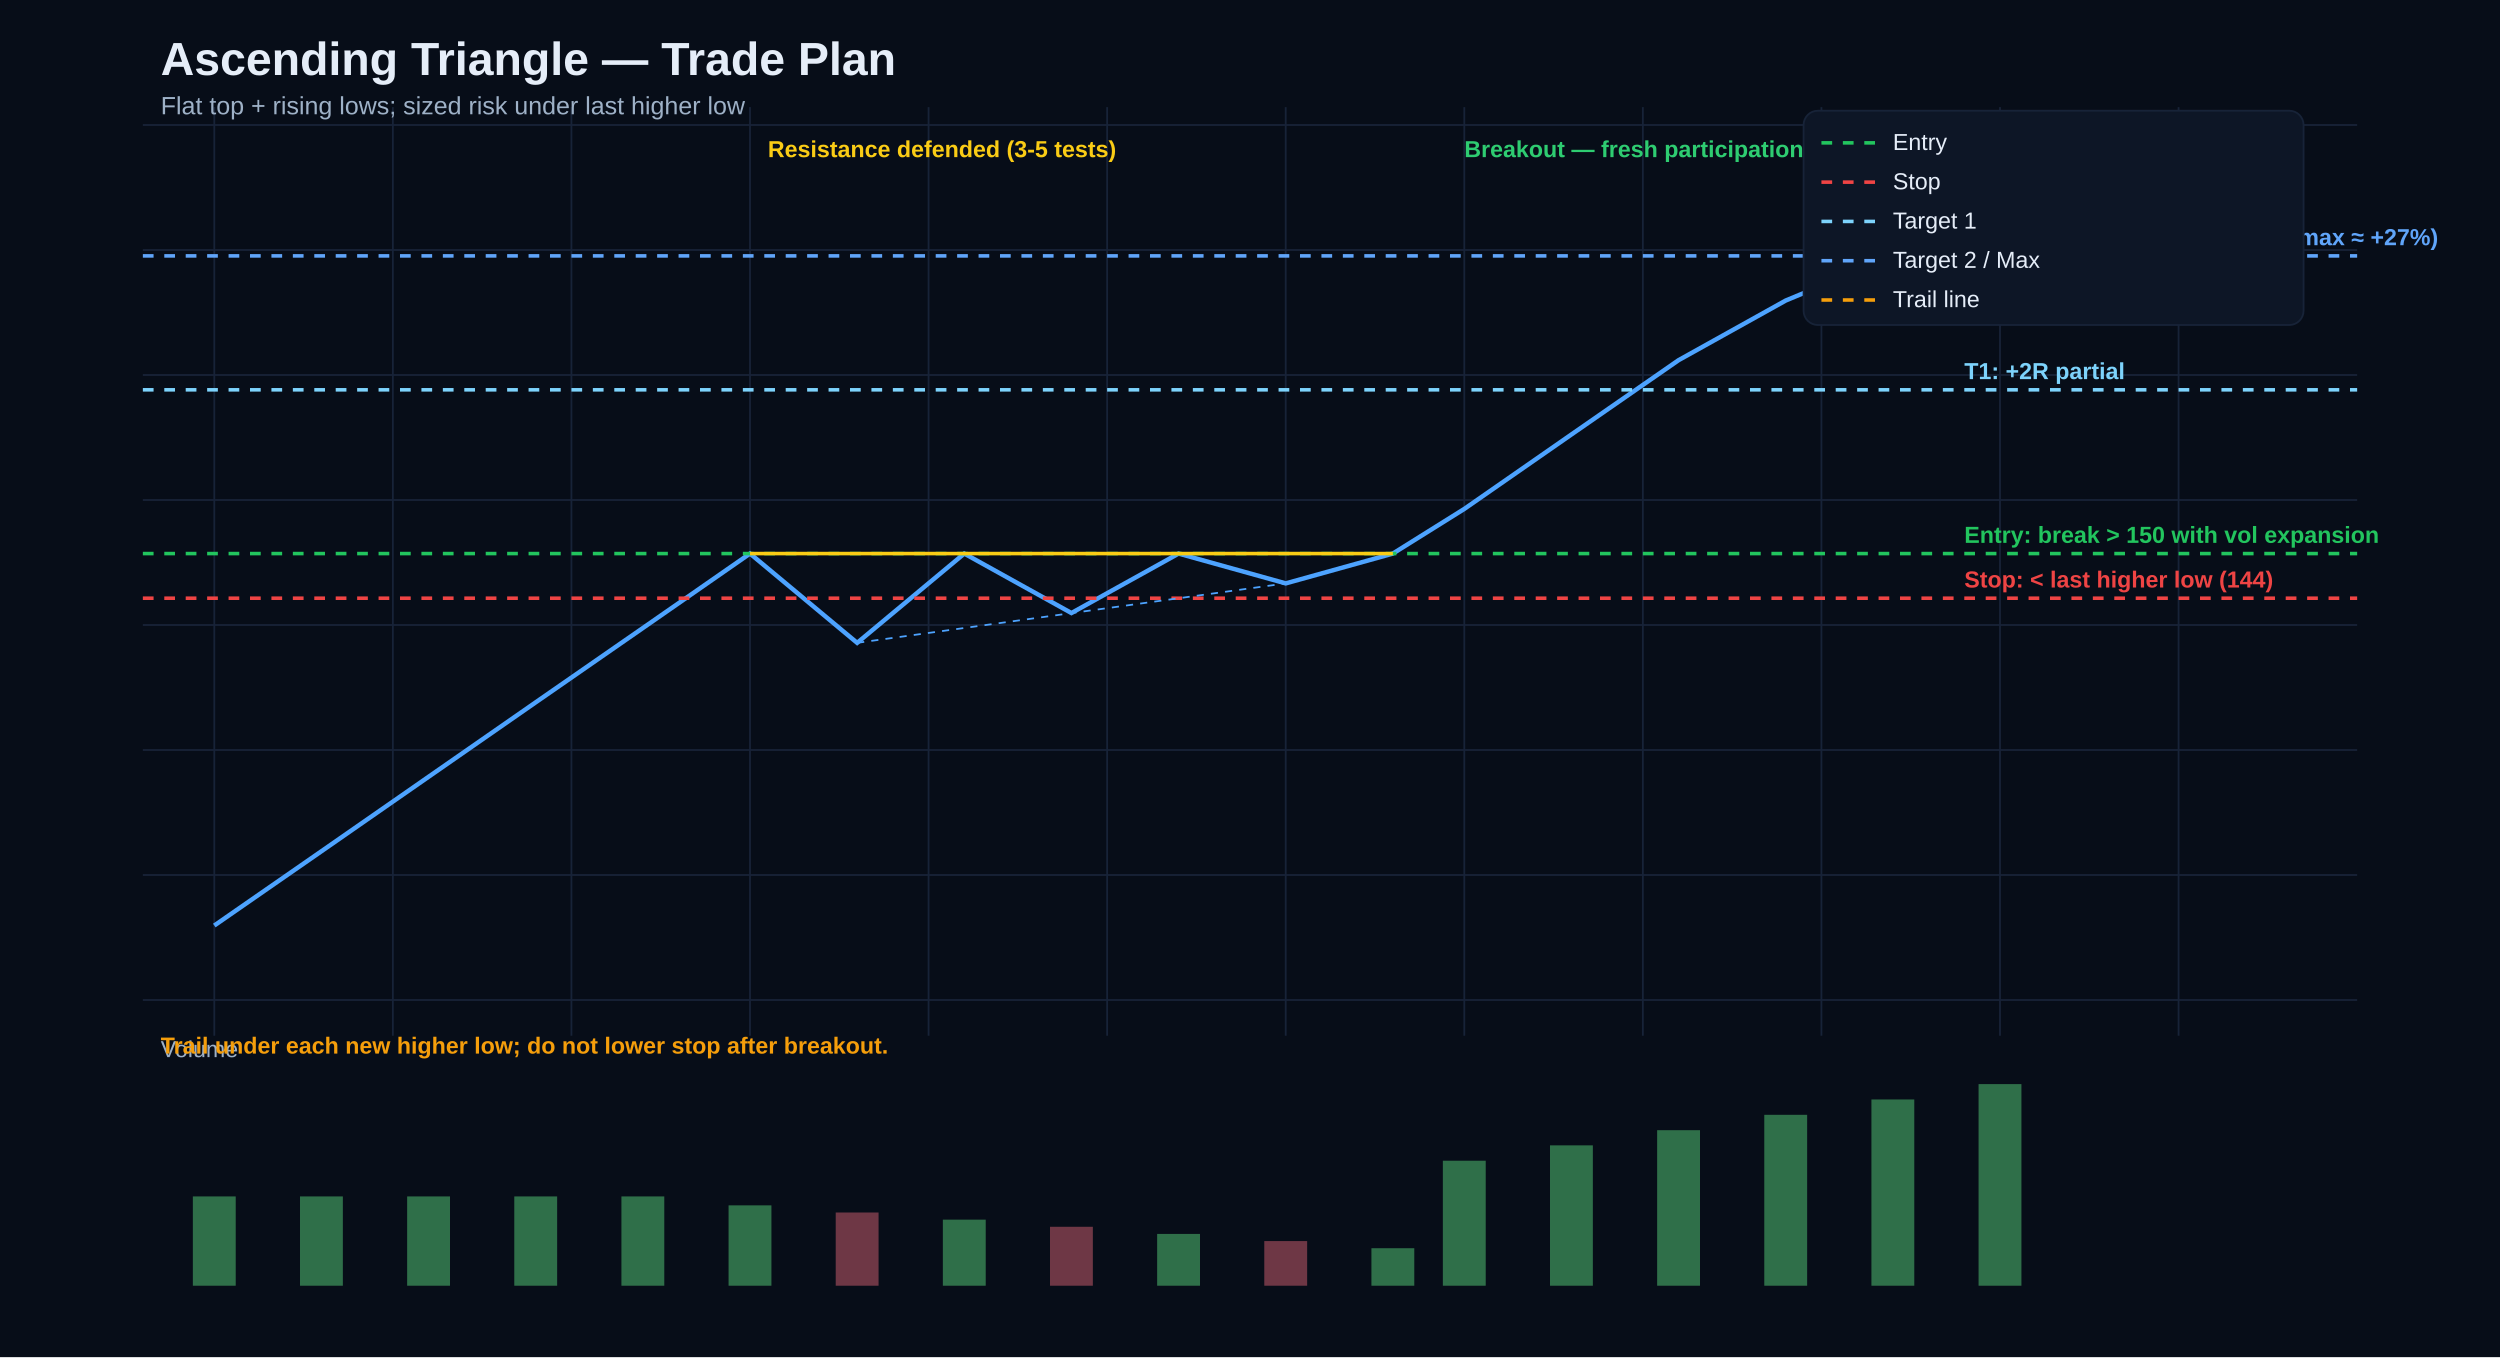
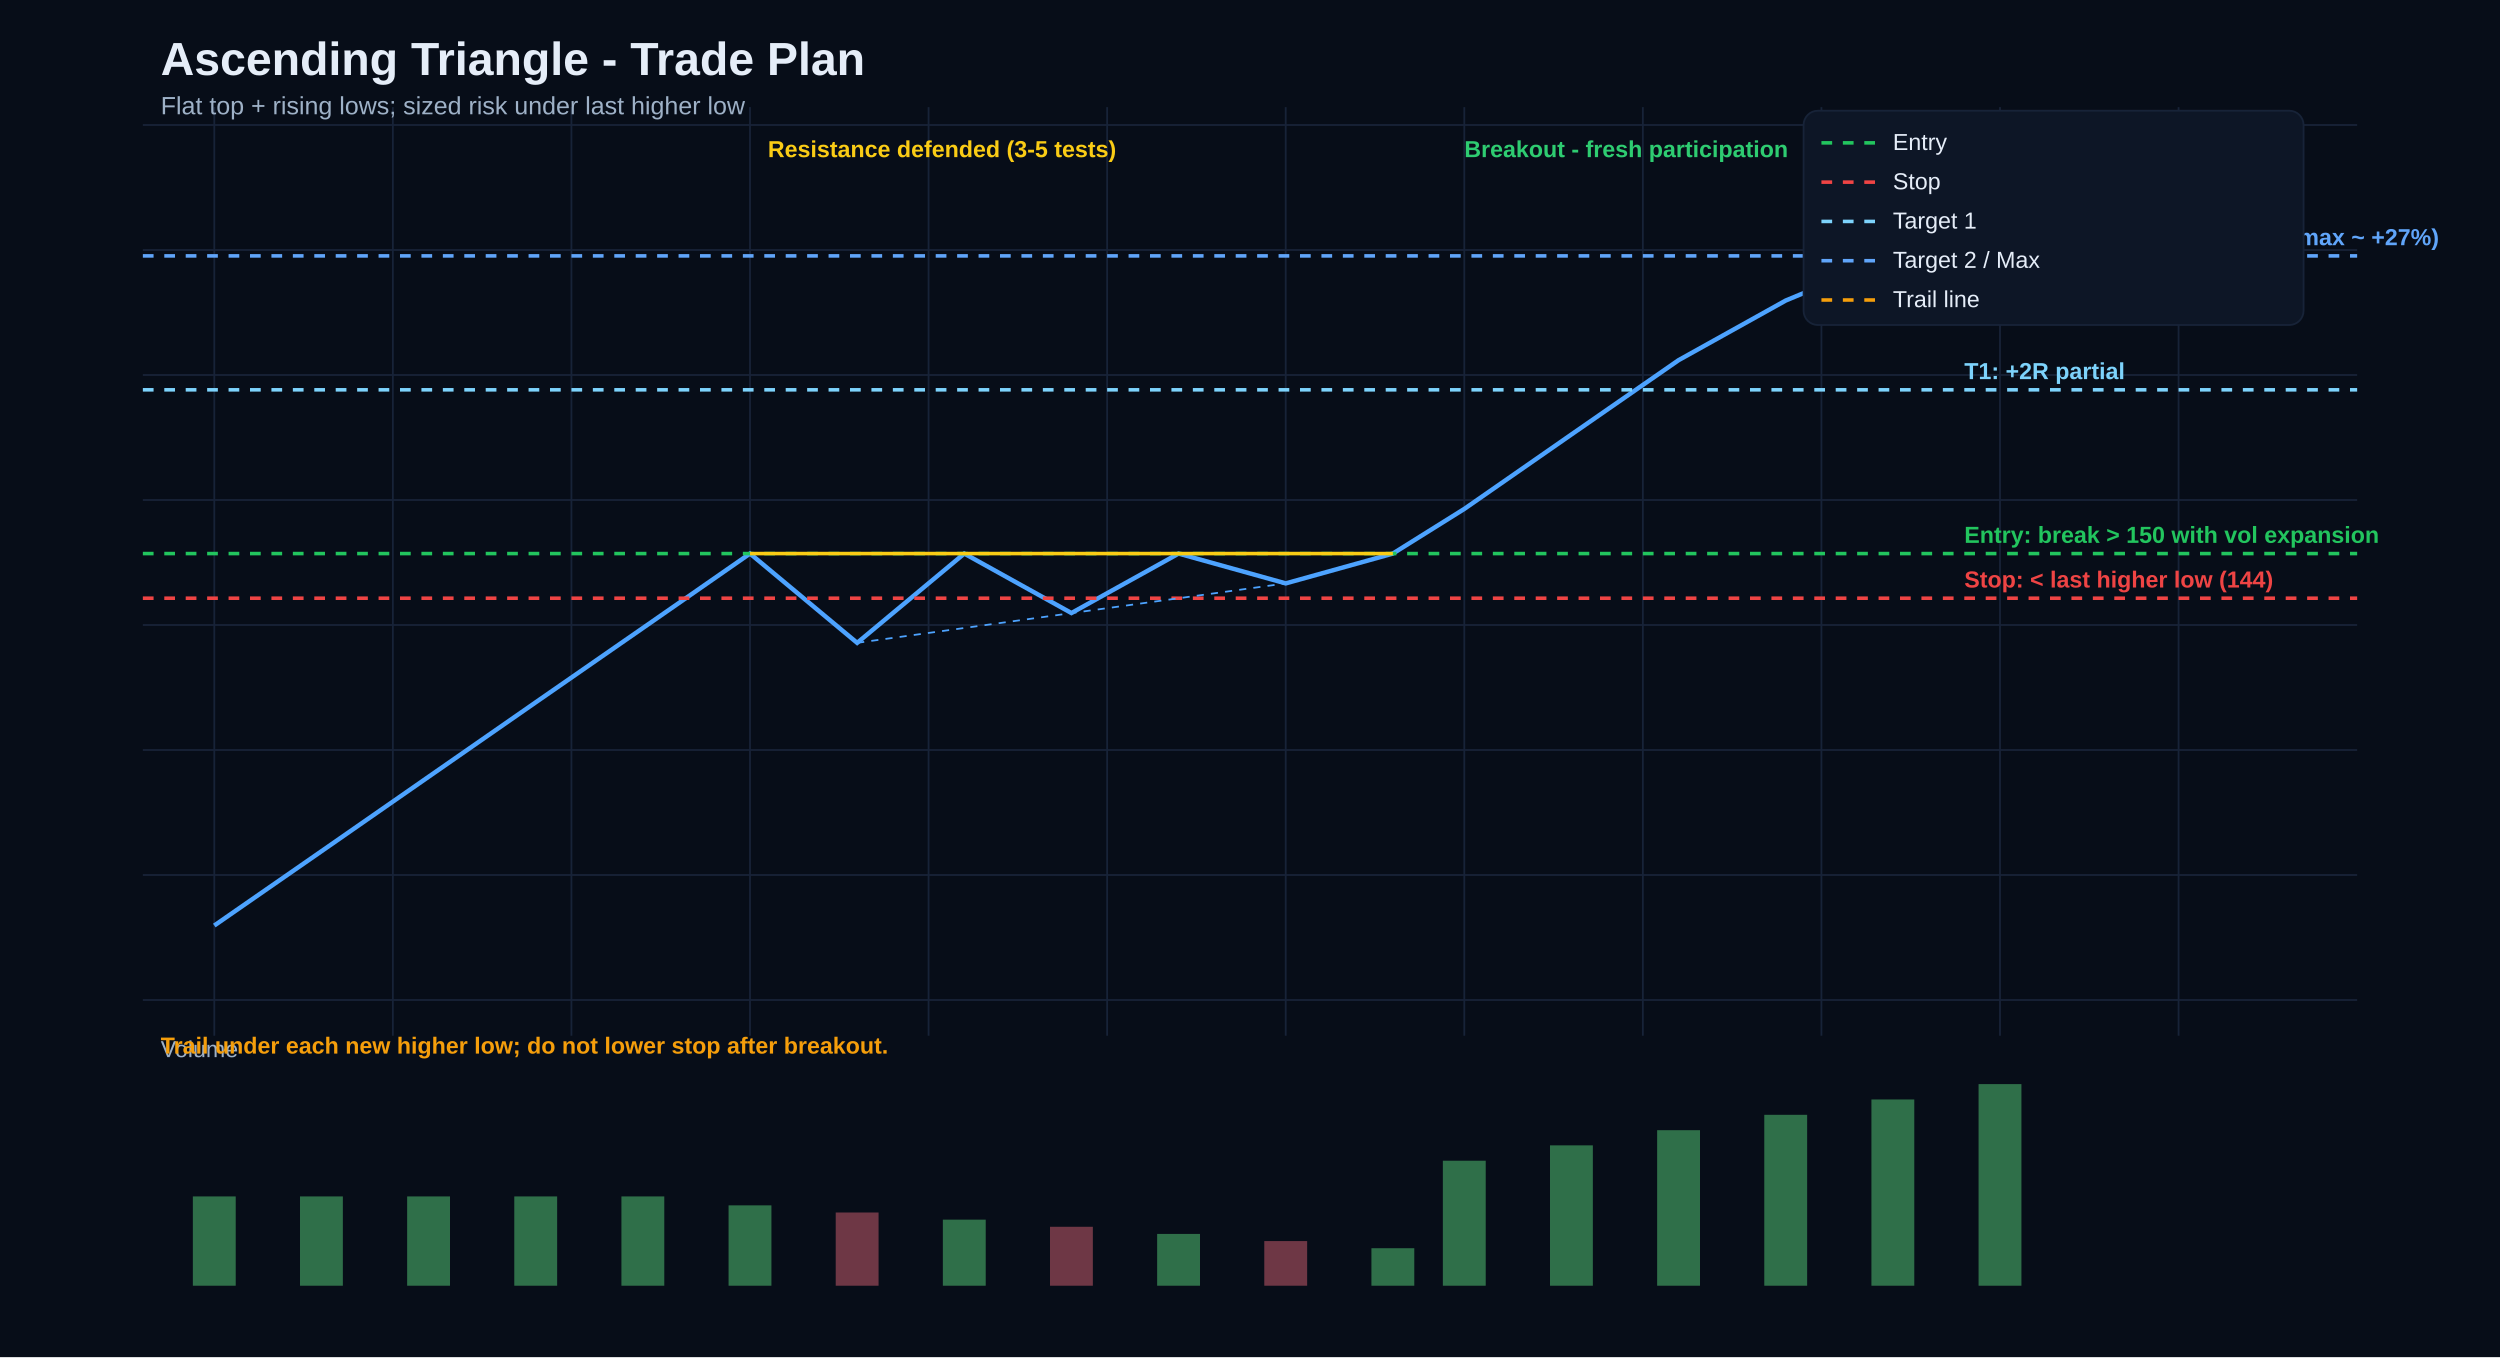
<svg xmlns="http://www.w3.org/2000/svg" width="1400" height="760" viewBox="0 0 1400 760" role="img" aria-labelledby="t d">
  <rect width="1400" height="760" fill="#070d18" />
  <g stroke="#172338" stroke-width="1">
    <path d="M80 70H1320M80 140H1320M80 210H1320M80 280H1320M80 350H1320M80 420H1320M80 490H1320M80 560H1320" />
    <path d="M120 60V580M220 60V580M320 60V580M420 60V580M520 60V580M620 60V580M720 60V580M820 60V580M920 60V580M1020 60V580M1120 60V580M1220 60V580" />
  </g>
-   <text x="90" y="42" fill="#e5edf8" font-size="26" font-family="Arial, sans-serif" font-weight="600">Ascending Triangle — Trade Plan</text>
+   <text x="90" y="42" fill="#e5edf8" font-size="26" font-family="Arial, sans-serif" font-weight="600">Ascending Triangle - Trade Plan</text>
  <text x="90" y="64" fill="#9eb1c7" font-size="14" font-family="Arial, sans-serif">Flat top + rising lows; sized risk under last higher low</text>
  <path d="M120.0 518.3 L180.0 476.7 L240.0 435.0 L300.0 393.3 L360.0 351.7 L420.0 310.0 L480.0 360.0 L540.0 310.0 L600.0 343.3 L660.0 310.0 L720.0 326.7 L780.0 310.0 L820.0 285.0 L880.0 243.3 L940.0 201.7 L1000.0 168.3 L1060.0 143.3 L1120.0 122.5" fill="none" stroke="#4da3ff" stroke-width="2.5" />
  <line x1="80" y1="310.0" x2="1320" y2="310.0" stroke="#22c55e" stroke-dasharray="6 6" stroke-width="2" />
  <text x="1100" y="304.0" fill="#22c55e" font-size="13" font-family="Arial, sans-serif" font-weight="600">Entry: break &gt; 150 with vol expansion</text>
  <line x1="80" y1="335.0" x2="1320" y2="335.0" stroke="#ef4444" stroke-dasharray="6 6" stroke-width="2" />
  <text x="1100" y="329.0" fill="#ef4444" font-size="13" font-family="Arial, sans-serif" font-weight="600">Stop: &lt; last higher low (144)</text>
  <line x1="80" y1="218.3" x2="1320" y2="218.3" stroke="#7dd3fc" stroke-dasharray="6 6" stroke-width="2" />
  <text x="1100" y="212.3" fill="#7dd3fc" font-size="13" font-family="Arial, sans-serif" font-weight="600">T1: +2R partial</text>
  <line x1="80" y1="143.3" x2="1320" y2="143.3" stroke="#60a5fa" stroke-dasharray="6 6" stroke-width="2" />
-   <text x="1100" y="137.3" fill="#60a5fa" font-size="13" font-family="Arial, sans-serif" font-weight="600">T2: triangle height projection (max ≈ +27%)</text>
+   <text x="1100" y="137.3" fill="#60a5fa" font-size="13" font-family="Arial, sans-serif" font-weight="600">T2: triangle height projection (max ~ +27%)</text>
  <rect x="108" y="670.0" width="24" height="50.0" fill="#2f6f49" />
  <rect x="168" y="670.0" width="24" height="50.0" fill="#2f6f49" />
  <rect x="228" y="670.0" width="24" height="50.0" fill="#2f6f49" />
  <rect x="288" y="670.0" width="24" height="50.0" fill="#2f6f49" />
  <rect x="348" y="670.0" width="24" height="50.0" fill="#2f6f49" />
  <rect x="408" y="675.0" width="24" height="45.0" fill="#2f6f49" />
  <rect x="468" y="679.0" width="24" height="41.0" fill="#6e3745" />
  <rect x="528" y="683.0" width="24" height="37.0" fill="#2f6f49" />
  <rect x="588" y="687.0" width="24" height="33.0" fill="#6e3745" />
  <rect x="648" y="691.0" width="24" height="29.0" fill="#2f6f49" />
  <rect x="708" y="695.0" width="24" height="25.0" fill="#6e3745" />
  <rect x="768" y="699.0" width="24" height="21.0" fill="#2f6f49" />
  <rect x="808" y="650.0" width="24" height="70.0" fill="#2f6f49" />
  <rect x="868" y="641.4" width="24" height="78.6" fill="#2f6f49" />
  <rect x="928" y="632.9" width="24" height="87.1" fill="#2f6f49" />
  <rect x="988" y="624.3" width="24" height="95.7" fill="#2f6f49" />
  <rect x="1048" y="615.7" width="24" height="104.3" fill="#2f6f49" />
  <rect x="1108" y="607.1" width="24" height="112.9" fill="#2f6f49" />
  <text x="90" y="592.0" fill="#9eb1c7" font-size="13" font-family="Arial, sans-serif" font-weight="400">Volume</text>
  <text x="430" y="88.0" fill="#facc15" font-size="13" font-family="Arial, sans-serif" font-weight="600">Resistance defended (3-5 tests)</text>
-   <text x="820" y="88.0" fill="#2ecc71" font-size="13" font-family="Arial, sans-serif" font-weight="600">Breakout — fresh participation</text>
+   <text x="820" y="88.0" fill="#2ecc71" font-size="13" font-family="Arial, sans-serif" font-weight="600">Breakout - fresh participation</text>
  <text x="90" y="590.0" fill="#f59e0b" font-size="13" font-family="Arial, sans-serif" font-weight="600">Trail under each new higher low; do not lower stop after breakout.</text>
  <rect x="1010" y="62" width="280" height="120" rx="8" fill="#0d1626" stroke="#172338" />
  <line x1="1020" y1="80" x2="1050" y2="80" stroke="#22c55e" stroke-dasharray="6 6" stroke-width="2" />
  <text x="1060" y="84.0" fill="#e5edf8" font-size="13" font-family="Arial, sans-serif" font-weight="400">Entry</text>
  <line x1="1020" y1="102" x2="1050" y2="102" stroke="#ef4444" stroke-dasharray="6 6" stroke-width="2" />
  <text x="1060" y="106.0" fill="#e5edf8" font-size="13" font-family="Arial, sans-serif" font-weight="400">Stop</text>
  <line x1="1020" y1="124" x2="1050" y2="124" stroke="#7dd3fc" stroke-dasharray="6 6" stroke-width="2" />
  <text x="1060" y="128.0" fill="#e5edf8" font-size="13" font-family="Arial, sans-serif" font-weight="400">Target 1</text>
  <line x1="1020" y1="146" x2="1050" y2="146" stroke="#60a5fa" stroke-dasharray="6 6" stroke-width="2" />
  <text x="1060" y="150.0" fill="#e5edf8" font-size="13" font-family="Arial, sans-serif" font-weight="400">Target 2 / Max</text>
  <line x1="1020" y1="168" x2="1050" y2="168" stroke="#f59e0b" stroke-dasharray="6 6" stroke-width="2" />
  <text x="1060" y="172.0" fill="#e5edf8" font-size="13" font-family="Arial, sans-serif" font-weight="400">Trail line</text>
  <line x1="420" y1="310.0" x2="780" y2="310.0" stroke="#facc15" stroke-width="2" />
  <line x1="480" y1="360.0" x2="720" y2="326.7" stroke="#4da3ff" stroke-dasharray="4 4" />
</svg>
